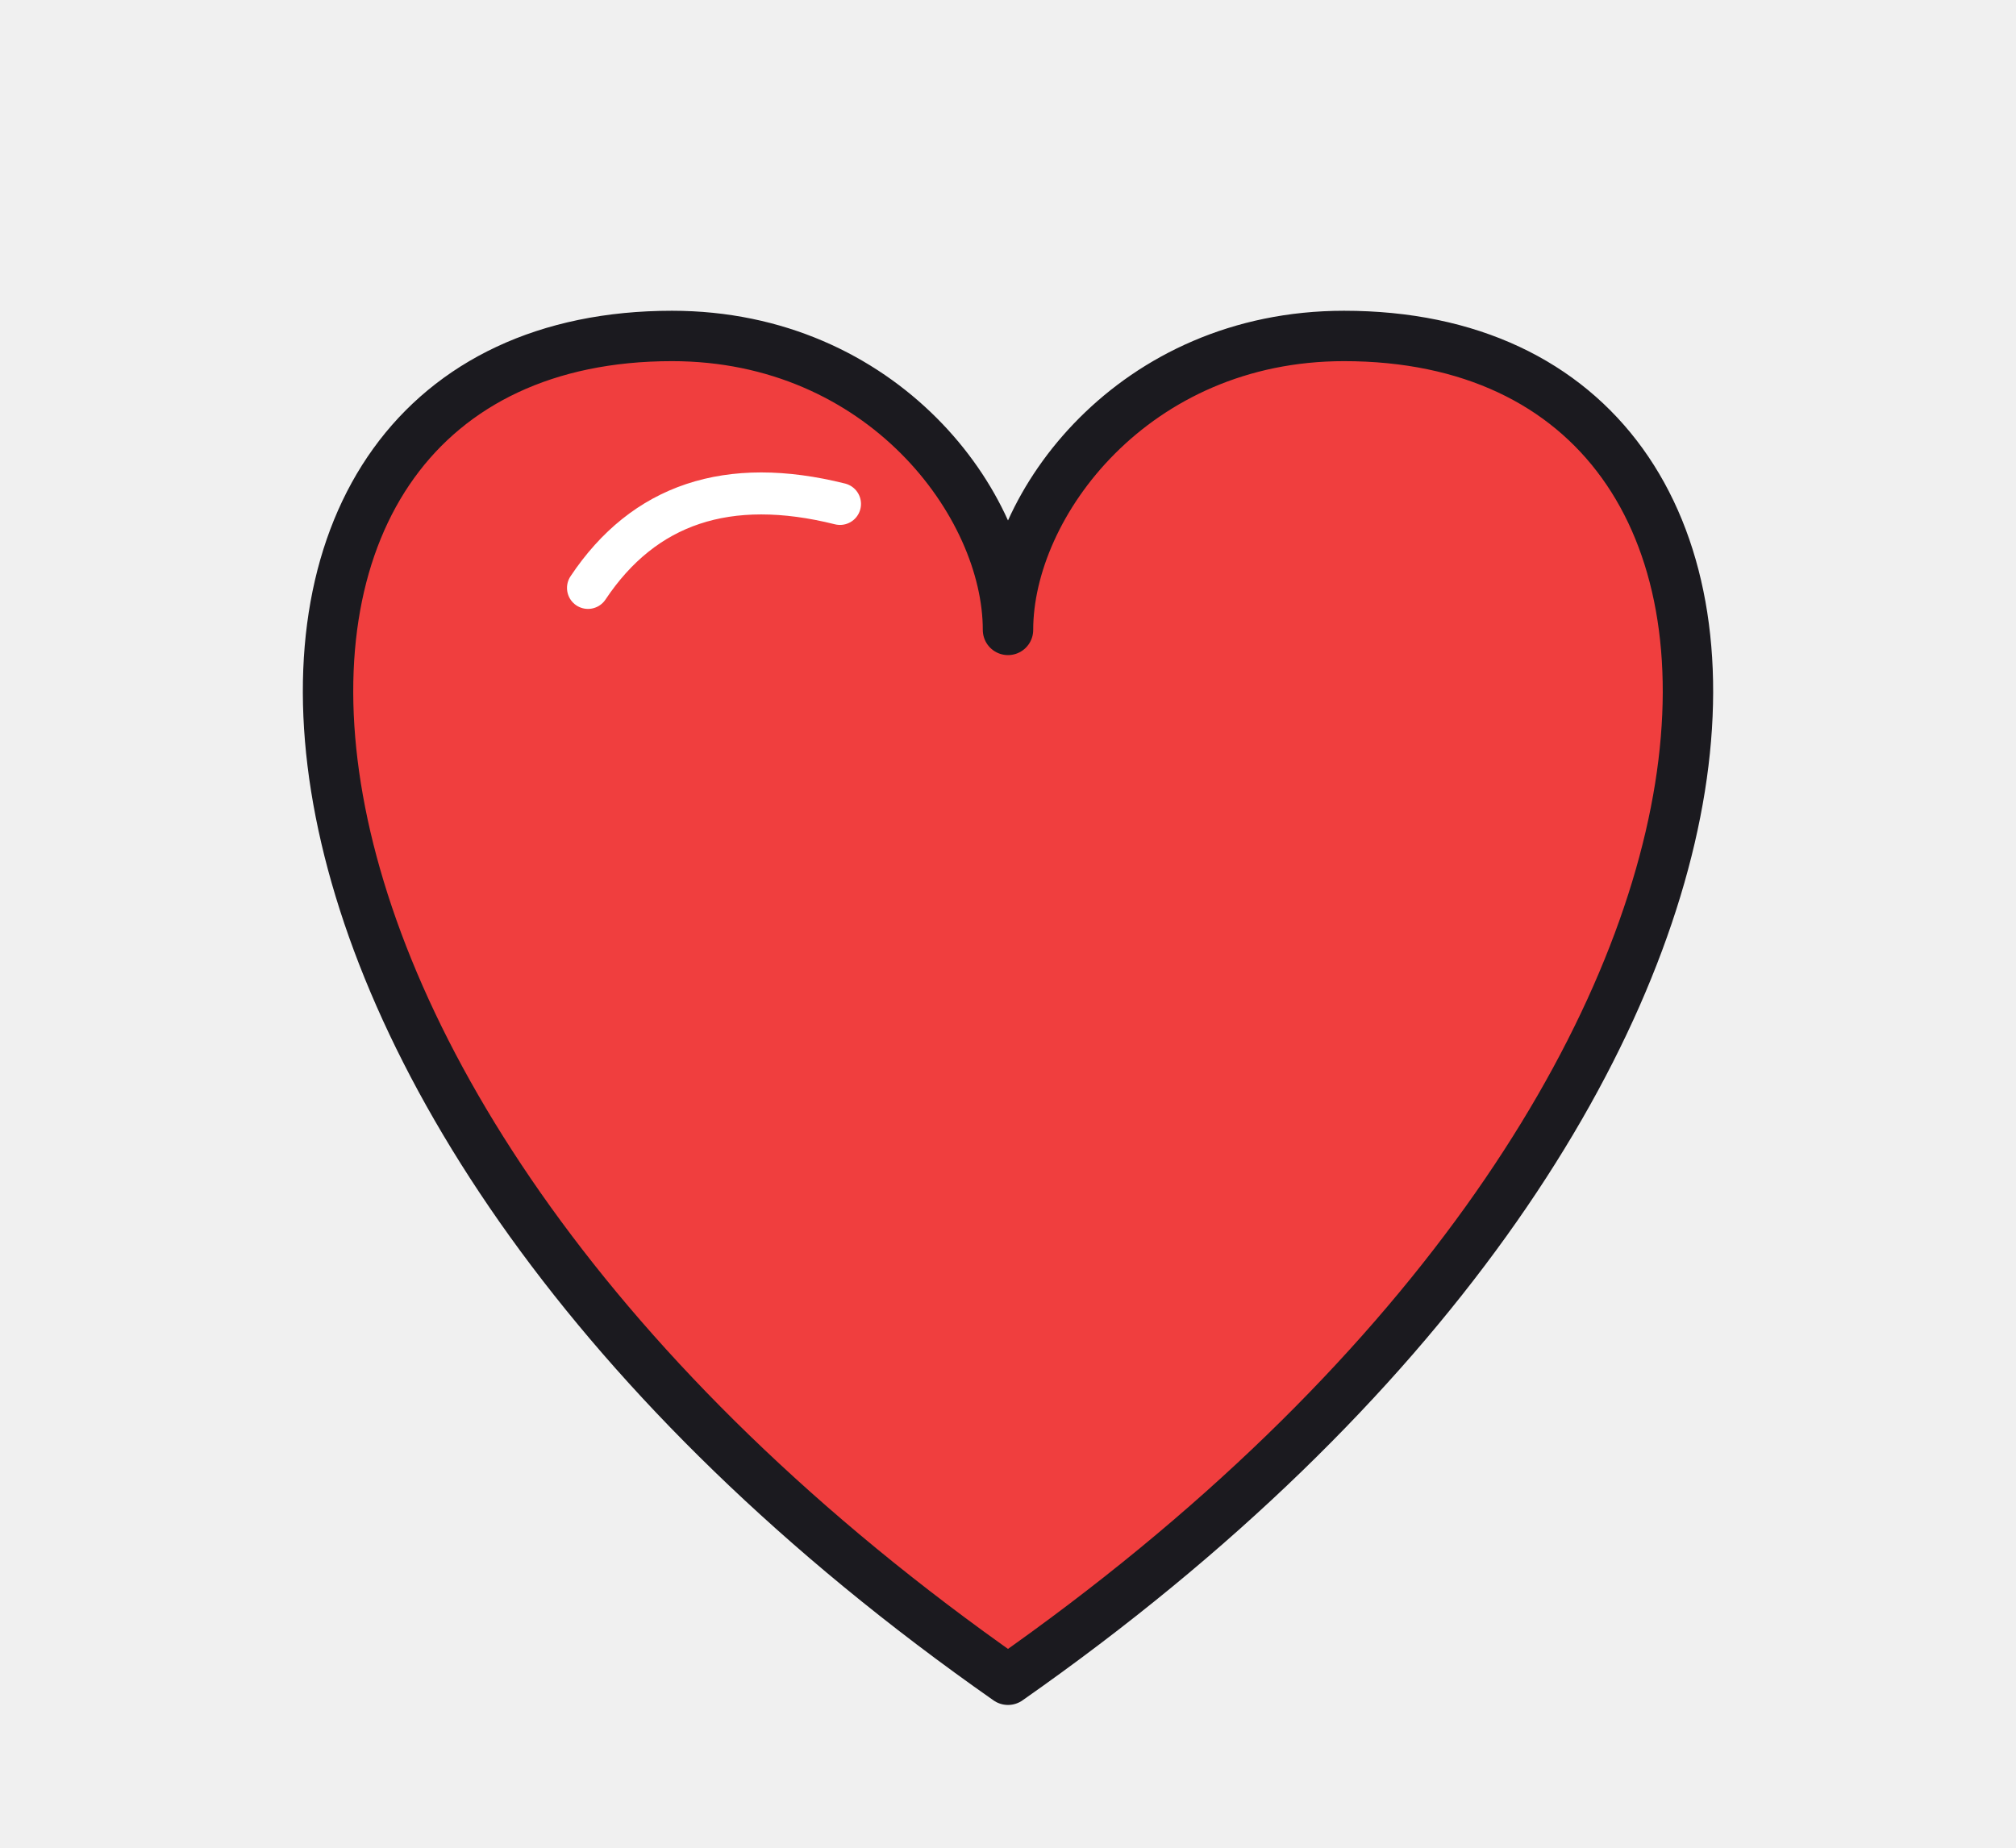
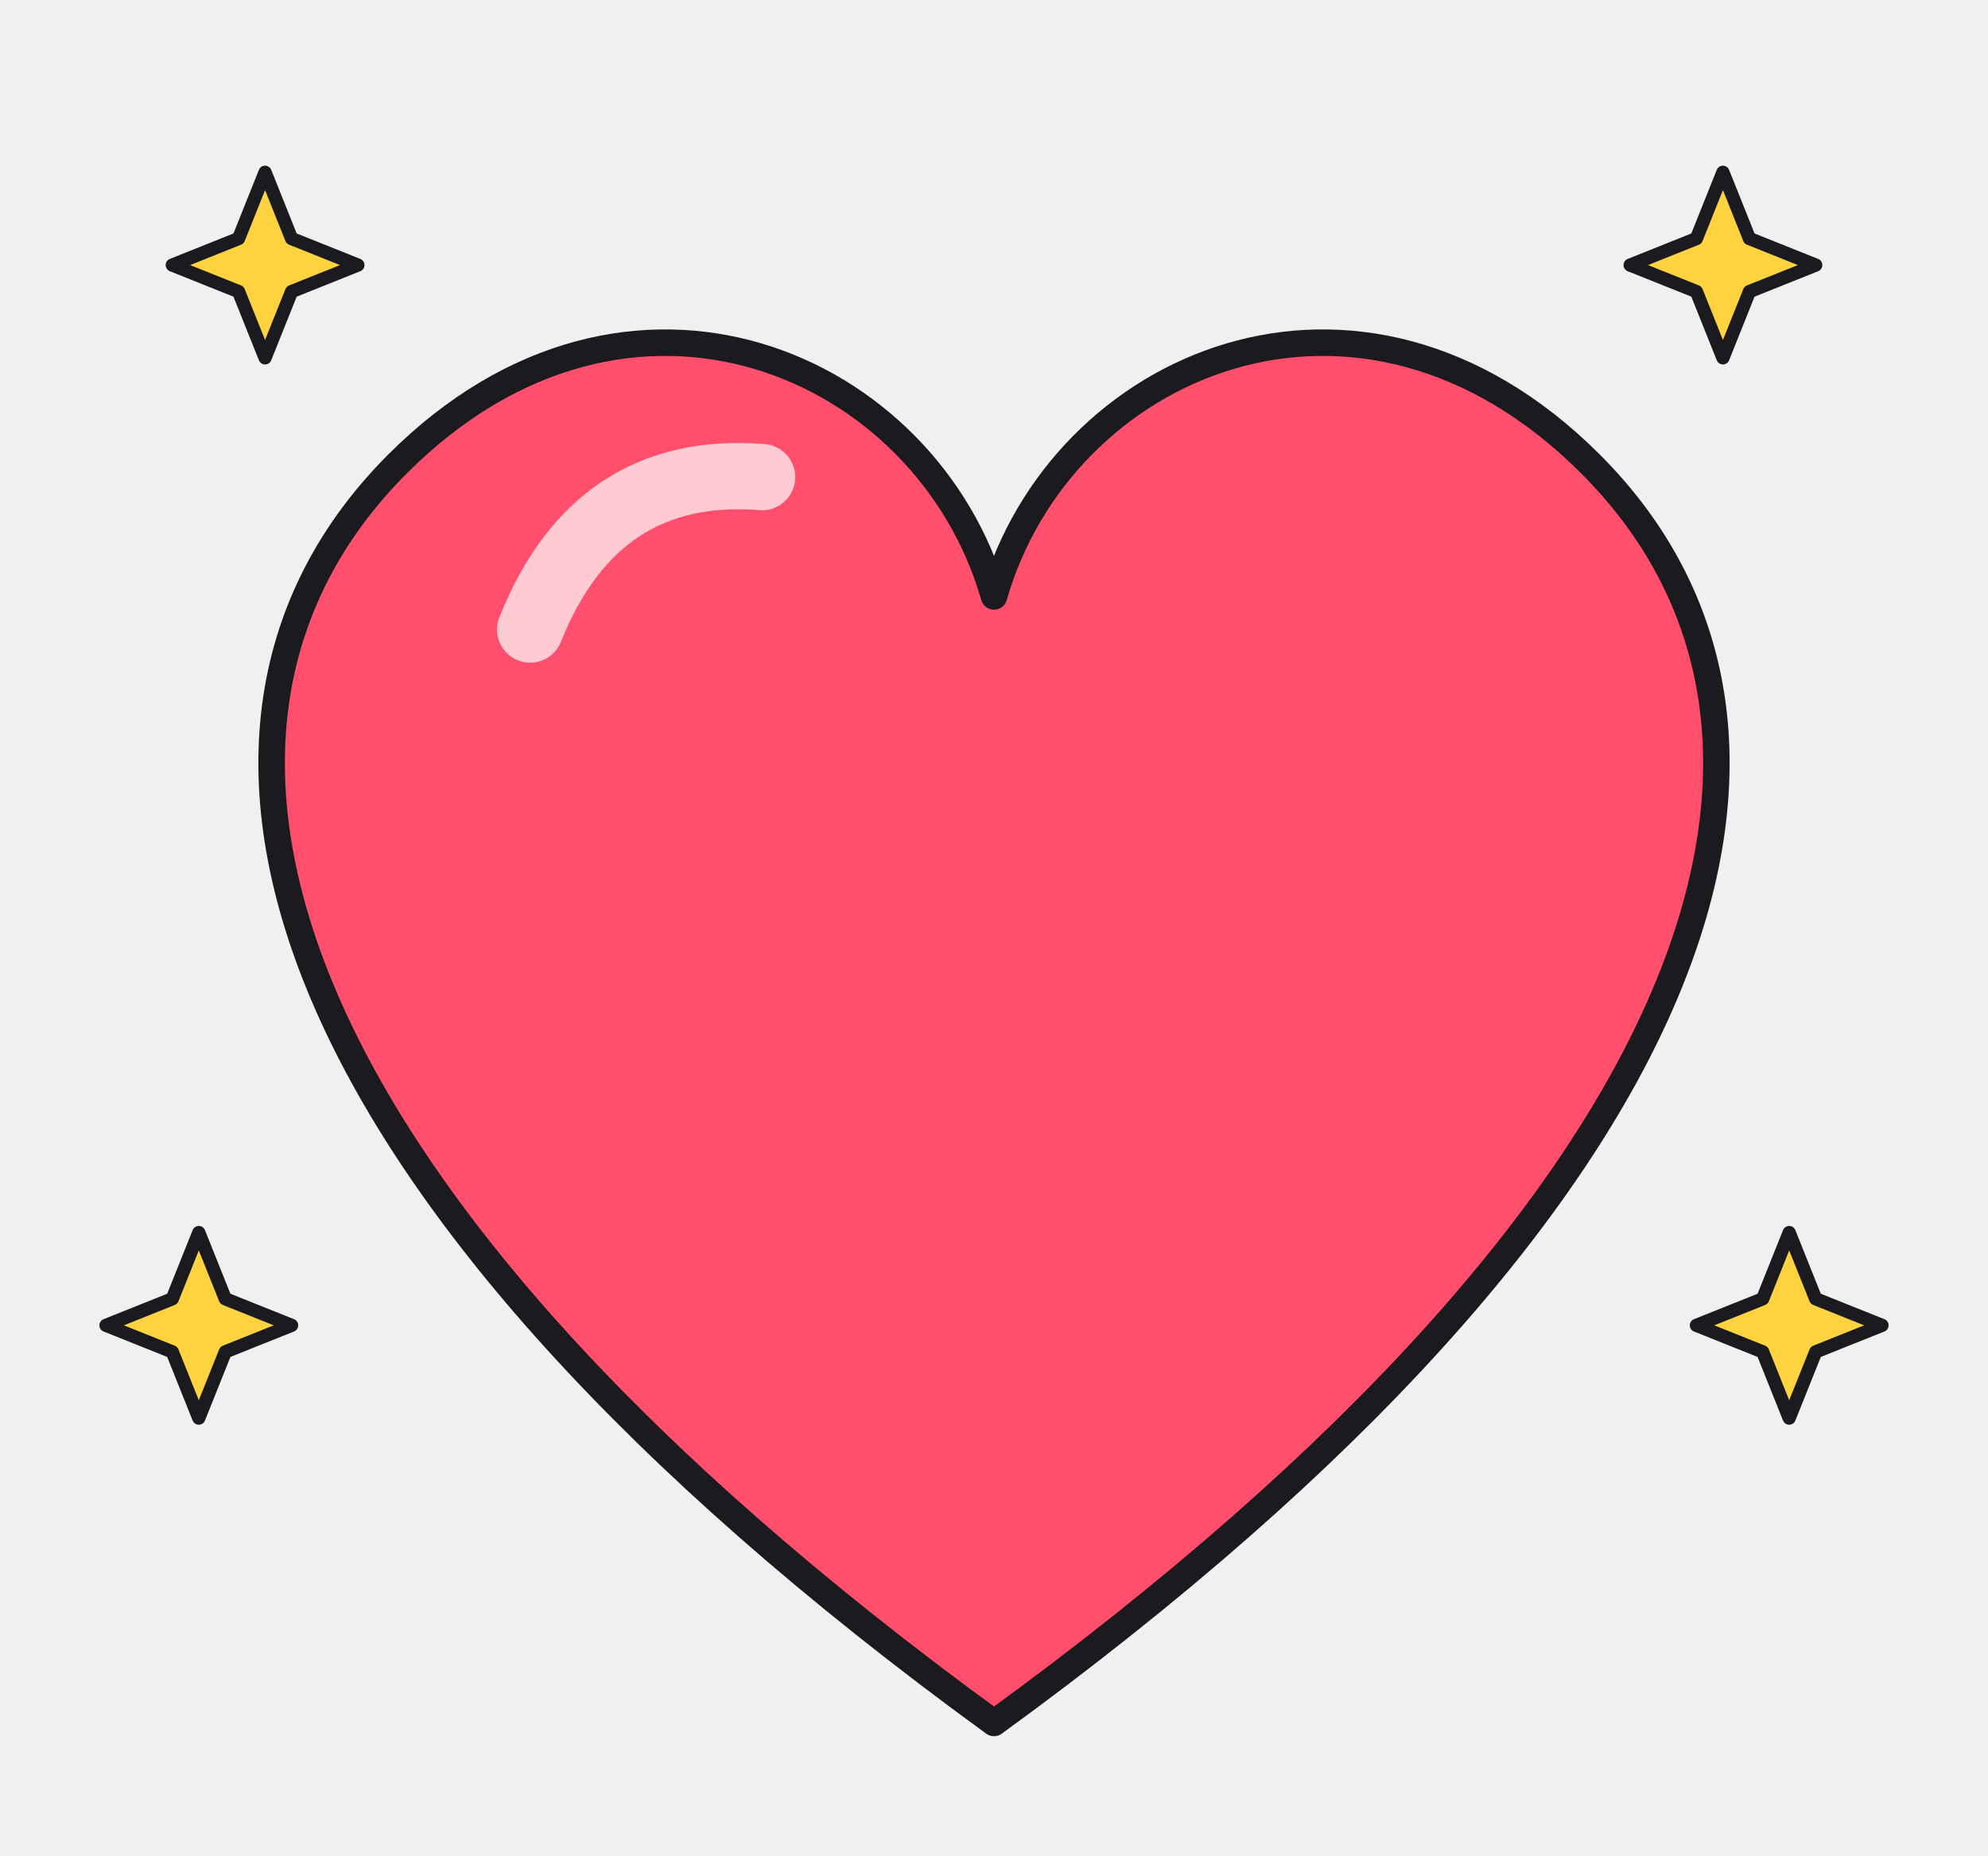
- <svg xmlns="http://www.w3.org/2000/svg" viewBox="0 0 240 220">
-   <path d="M120 200 C20 130 20 40 80 40 C105 40 120 60 120 75 C120 60 135 40 160 40 C220 40 220 130 120 200Z" fill="#F03E3E" stroke="#1B1A1F" stroke-width="6" stroke-linejoin="round" stroke-linecap="round" />
-   <path d="M70 70 Q80 55 100 60" fill="none" stroke="#FFFFFF" stroke-width="5" stroke-linejoin="round" stroke-linecap="round" />
+ <svg xmlns="http://www.w3.org/2000/svg" viewBox="0 0 300 280">
+   <g stroke="#1B1A1F" stroke-width="4" stroke-linejoin="round" stroke-linecap="round">
+     <path d="M150 260 C40 180 20 110 60 70 C95 35 140 55 150 90 C160 55 205 35 240 70 C280 110 260 180 150 260Z" fill="#FF4F6D" />
+     <path d="M80 95 Q90 70 115 72" fill="none" stroke="#FFFFFF" stroke-width="10" opacity=".7" />
+     <path d="M40 26 l4 10 10 4 -10 4 -4 10 -4 -10 -10 -4 10 -4Z" fill="#FFD23F" stroke-width="2" />
+     <path d="M260 26 l4 10 10 4 -10 4 -4 10 -4 -10 -10 -4 10 -4Z" fill="#FFD23F" stroke-width="2" />
+     <path d="M30 186 l4 10 10 4 -10 4 -4 10 -4 -10 -10 -4 10 -4Z" fill="#FFD23F" stroke-width="2" />
+     <path d="M270 186 l4 10 10 4 -10 4 -4 10 -4 -10 -10 -4 10 -4Z" fill="#FFD23F" stroke-width="2" />
+   </g>
</svg>
